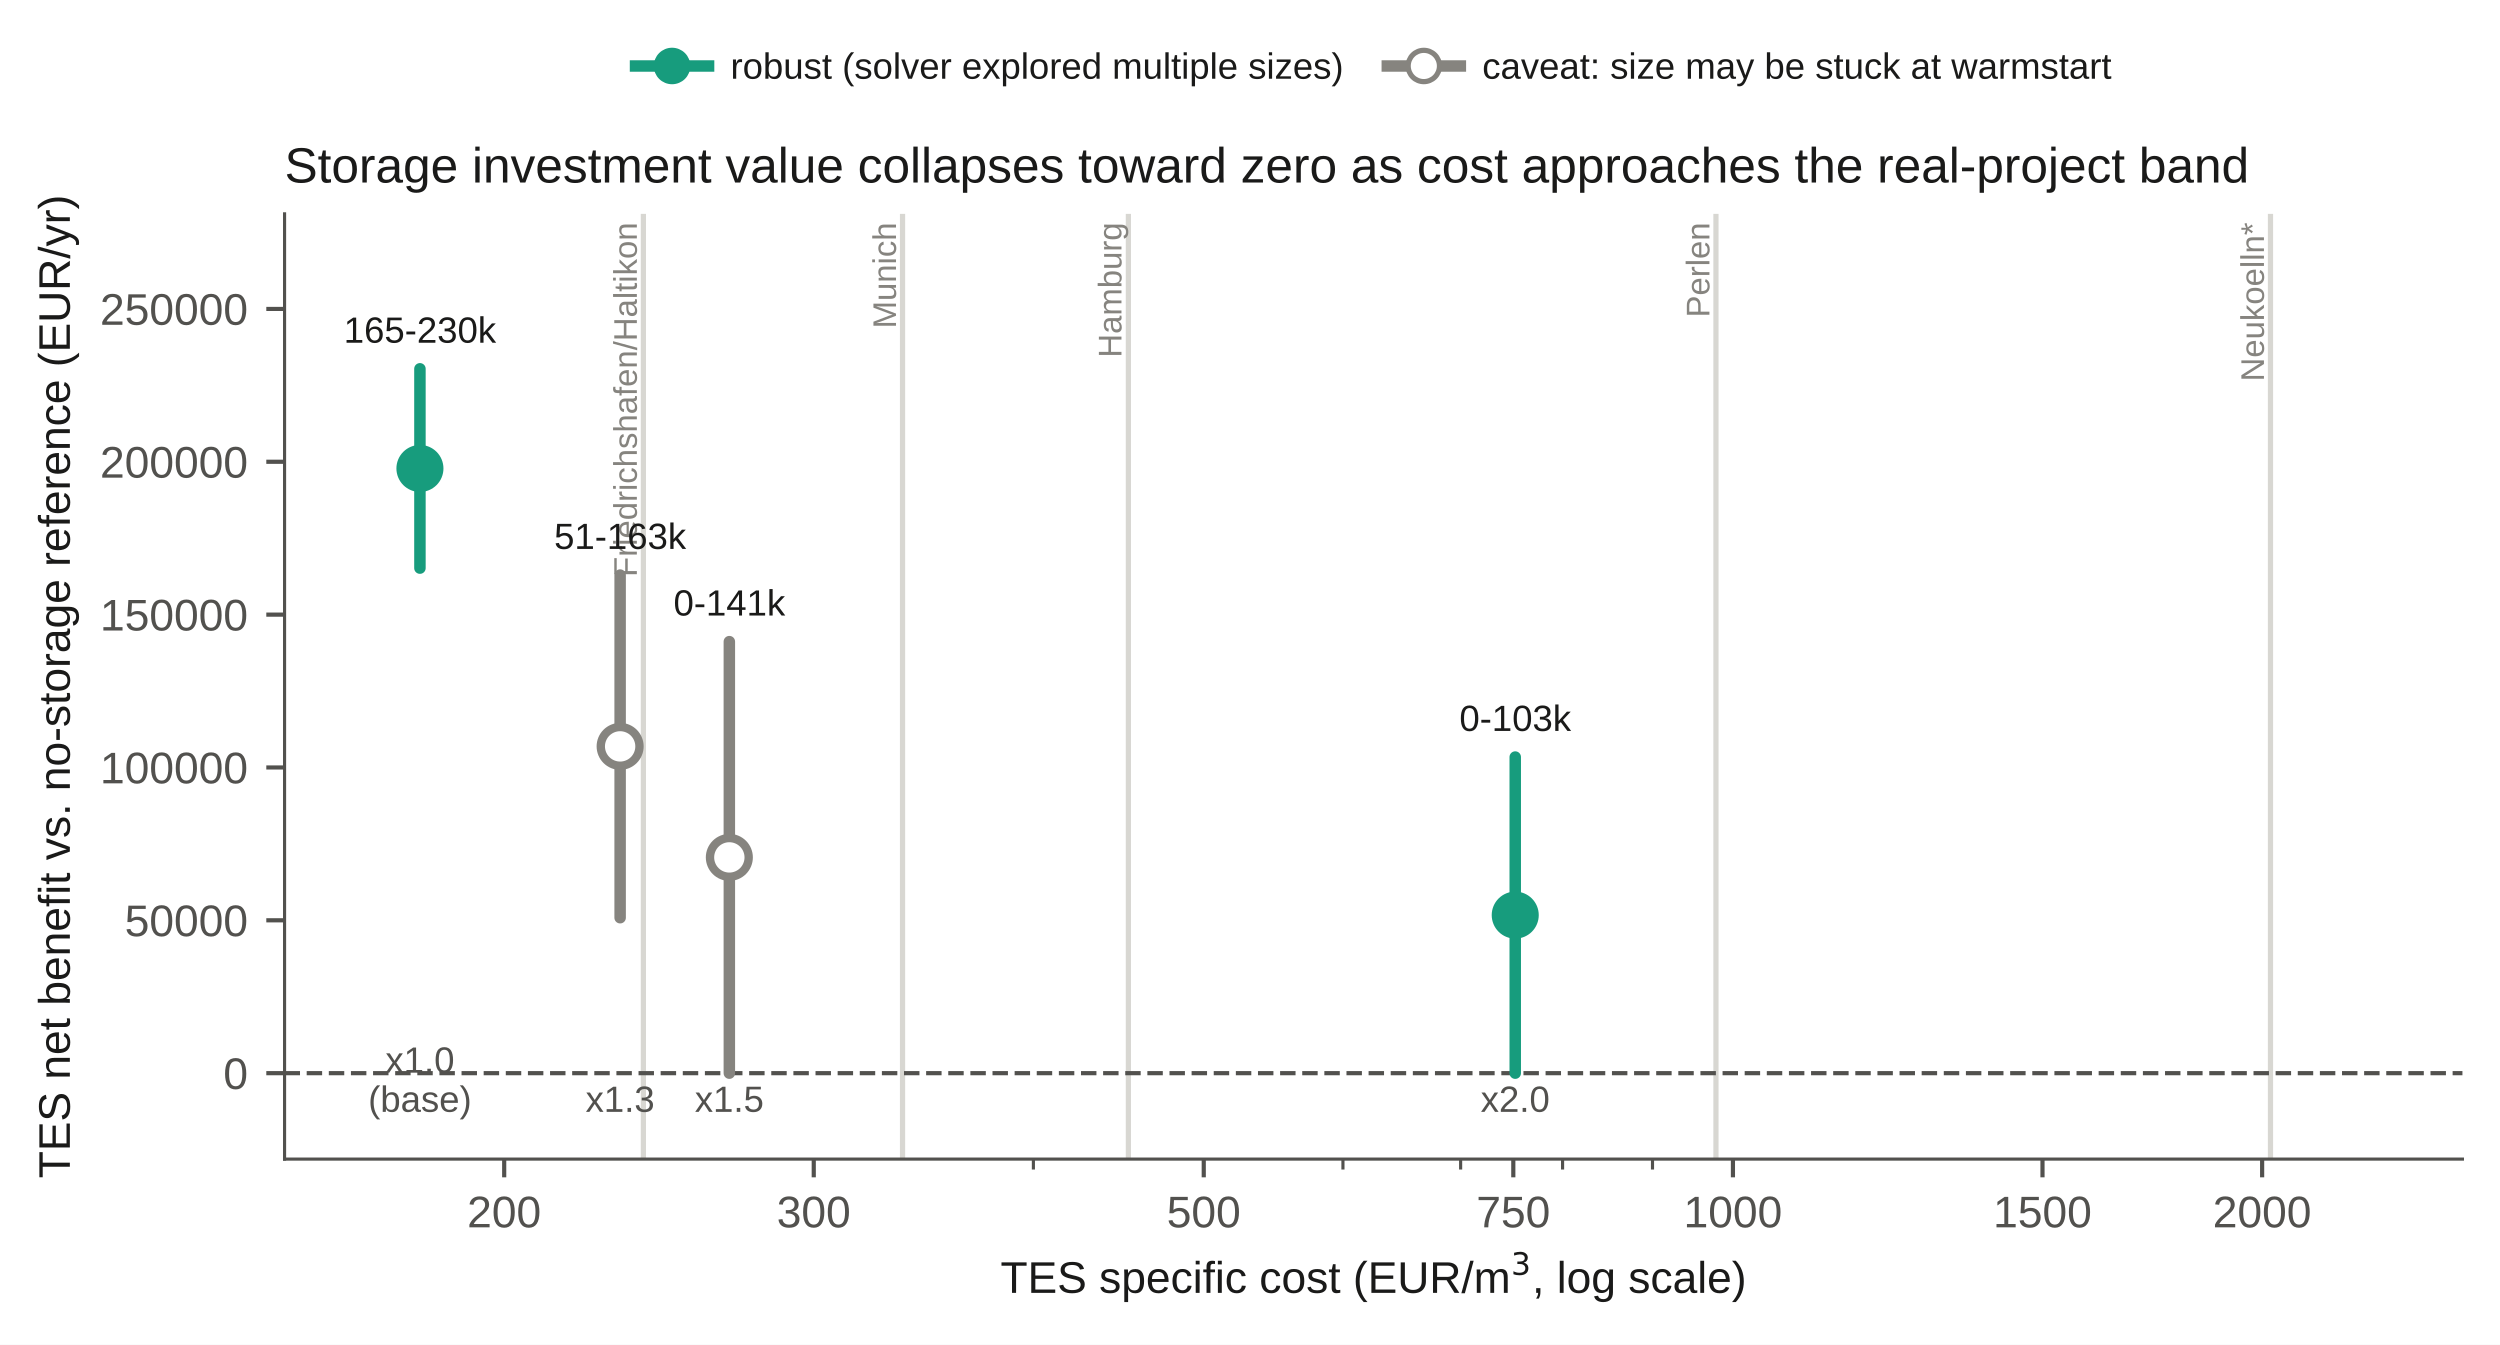
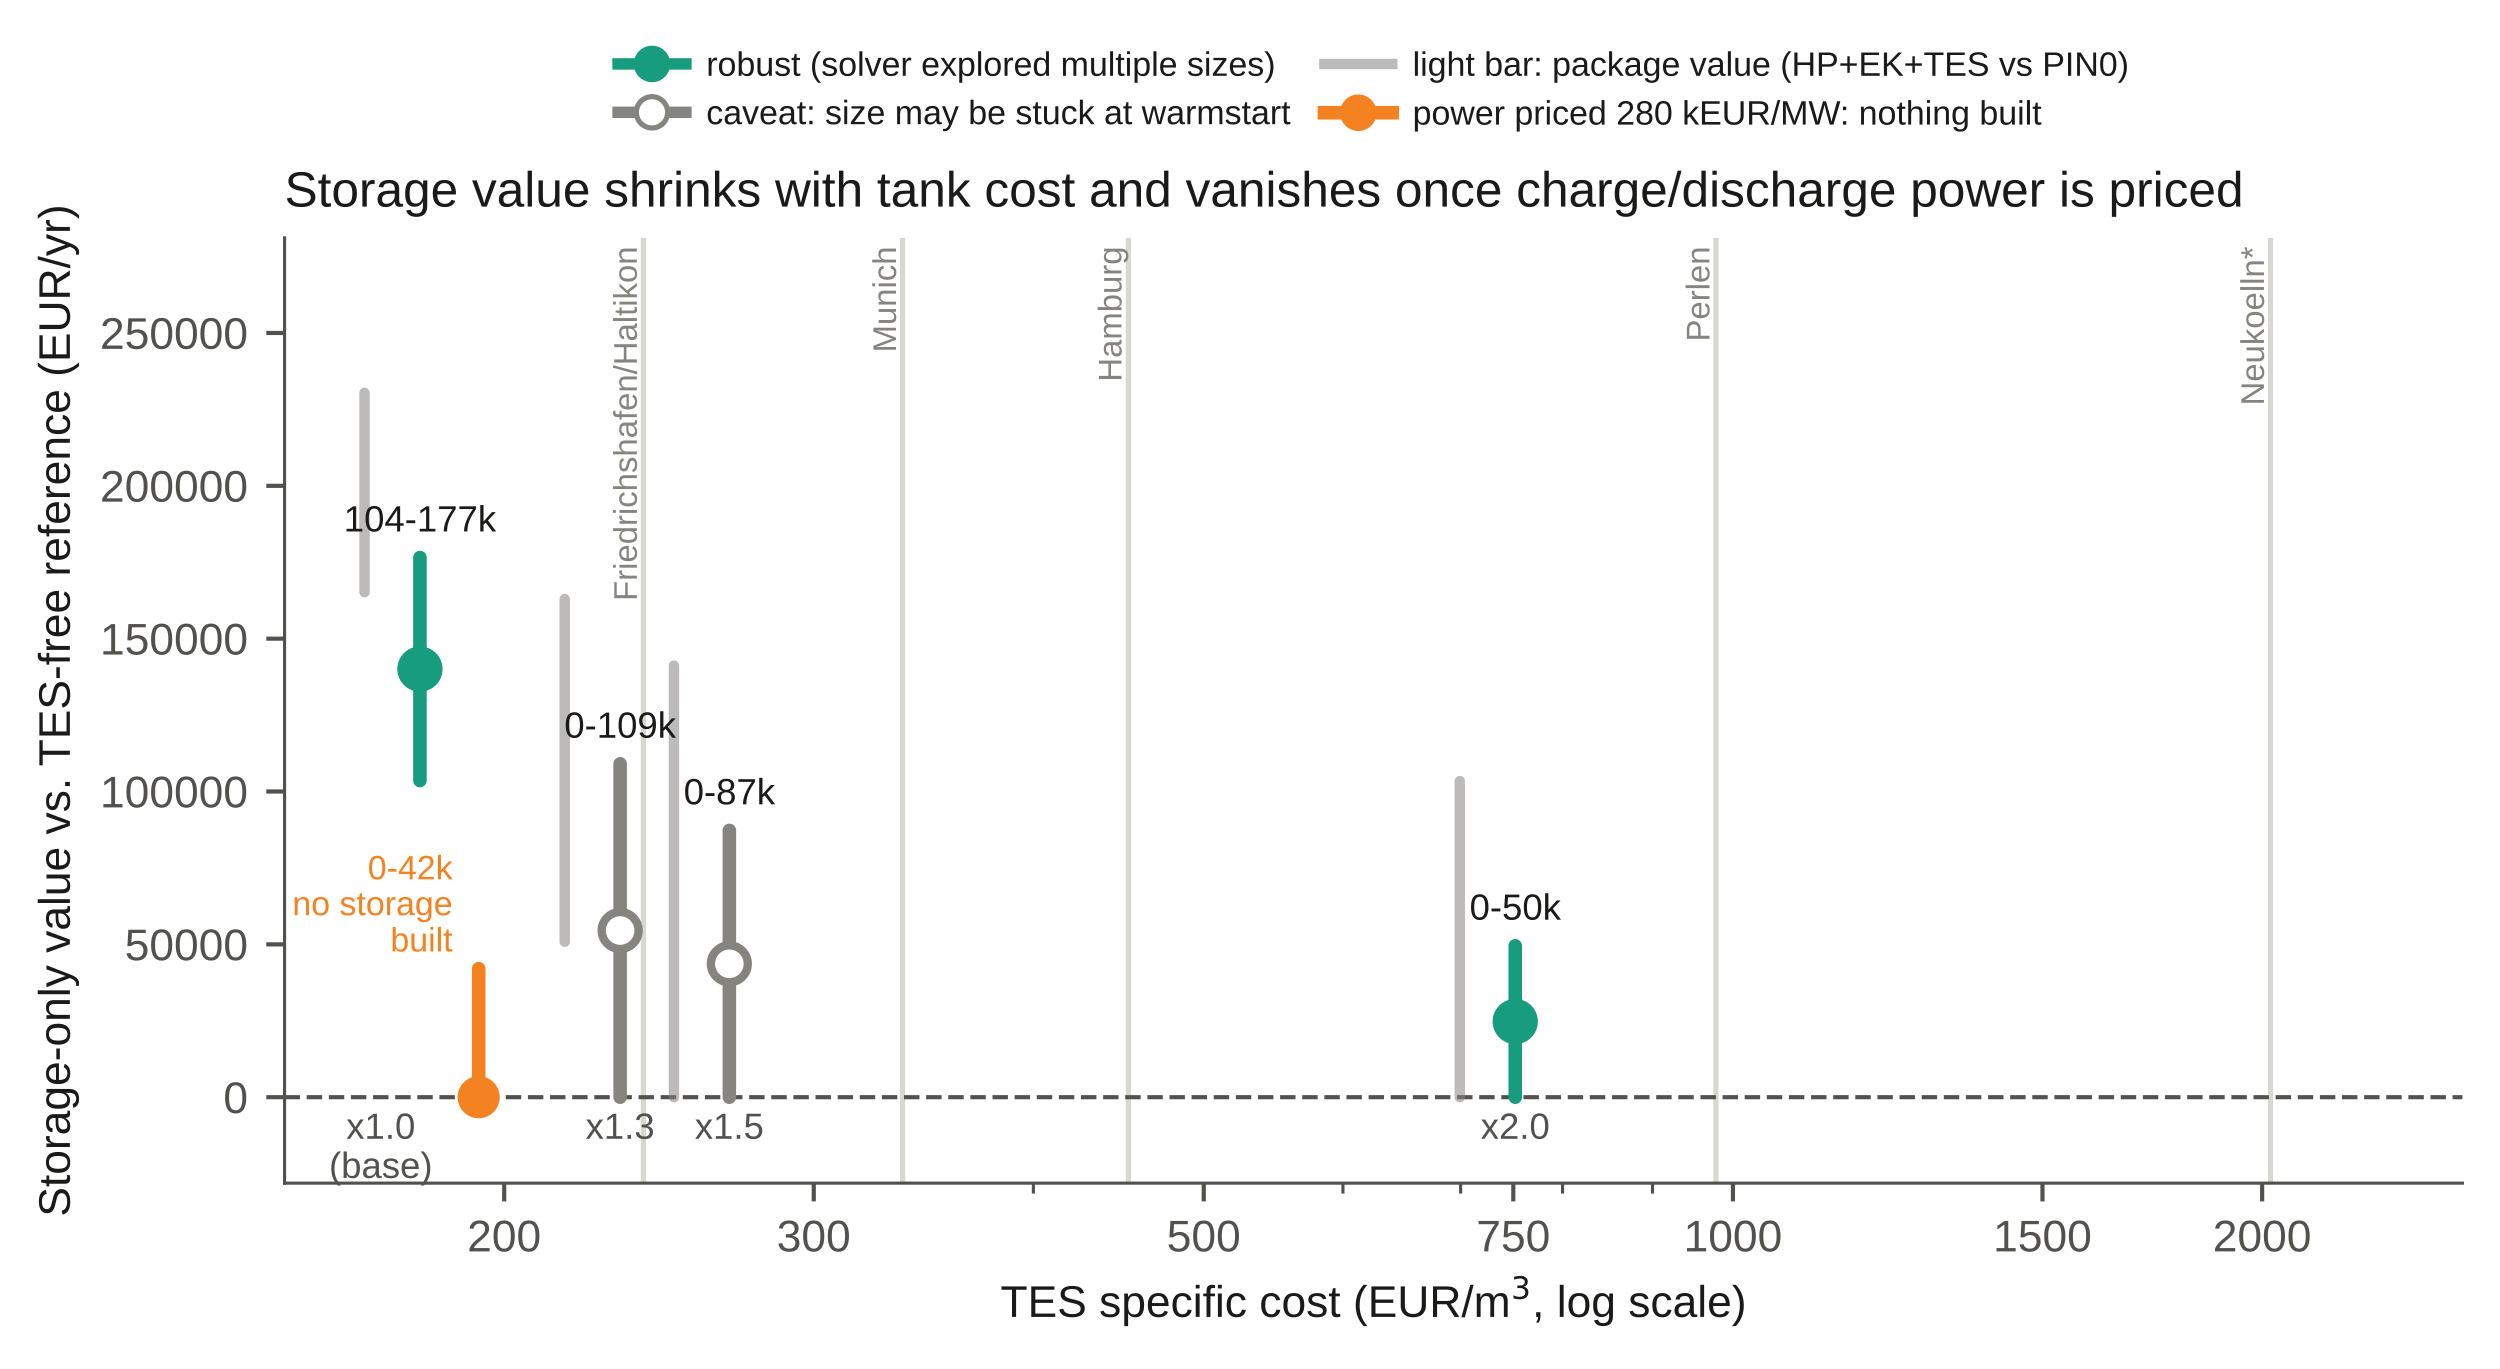
- <svg xmlns="http://www.w3.org/2000/svg" xmlns:xlink="http://www.w3.org/1999/xlink" width="479.139pt" height="257.726pt" viewBox="0 0 479.139 257.726" version="1.1">
+ <svg xmlns="http://www.w3.org/2000/svg" xmlns:xlink="http://www.w3.org/1999/xlink" width="479.139pt" height="262.333pt" viewBox="0 0 479.139 262.333" version="1.1">
  <defs>
    <style type="text/css">*{stroke-linejoin: round; stroke-linecap: butt}</style>
  </defs>
  <g id="figure_1">
    <g id="patch_1">
-       <path d="M 0 257.726  L 479.139 257.726  L 479.139 0  L 0 0  z " style="fill: #ffffff" />
+       <path d="M 0 262.333  L 479.139 262.333  L 479.139 0  L 0 0  z " style="fill: #ffffff" />
    </g>
    <g id="axes_1">
      <g id="patch_2">
-         <path d="M 54.538 222.147  L 471.939 222.147  L 471.939 40.985  L 54.538 40.985  z " style="fill: #ffffff" />
+         <path d="M 54.538 226.755  L 471.939 226.755  L 471.939 45.593  L 54.538 45.593  z " style="fill: #ffffff" />
      </g>
      <g id="line2d_1">
-         <path d="M 123.309 222.147  L 123.309 40.985  " clip-path="url(#p0f64e8d9fc)" style="fill: none; stroke: #d8d7d2; stroke-linecap: square" />
+         <path d="M 123.309 226.755  L 123.309 45.593  " clip-path="url(#paef2eda701)" style="fill: none; stroke: #d8d7d2; stroke-linecap: square" />
      </g>
      <g id="line2d_2">
-         <path d="M 172.977 222.147  L 172.977 40.985  " clip-path="url(#p0f64e8d9fc)" style="fill: none; stroke: #d8d7d2; stroke-linecap: square" />
+         <path d="M 172.977 226.755  L 172.977 45.593  " clip-path="url(#paef2eda701)" style="fill: none; stroke: #d8d7d2; stroke-linecap: square" />
      </g>
      <g id="line2d_3">
-         <path d="M 216.26 222.147  L 216.26 40.985  " clip-path="url(#p0f64e8d9fc)" style="fill: none; stroke: #d8d7d2; stroke-linecap: square" />
+         <path d="M 216.26 226.755  L 216.26 45.593  " clip-path="url(#paef2eda701)" style="fill: none; stroke: #d8d7d2; stroke-linecap: square" />
      </g>
      <g id="line2d_4">
-         <path d="M 328.872 222.147  L 328.872 40.985  " clip-path="url(#p0f64e8d9fc)" style="fill: none; stroke: #d8d7d2; stroke-linecap: square" />
+         <path d="M 328.872 226.755  L 328.872 45.593  " clip-path="url(#paef2eda701)" style="fill: none; stroke: #d8d7d2; stroke-linecap: square" />
      </g>
      <g id="line2d_5">
-         <path d="M 435.15 222.147  L 435.15 40.985  " clip-path="url(#p0f64e8d9fc)" style="fill: none; stroke: #d8d7d2; stroke-linecap: square" />
+         <path d="M 435.15 226.755  L 435.15 45.593  " clip-path="url(#paef2eda701)" style="fill: none; stroke: #d8d7d2; stroke-linecap: square" />
      </g>
      <g id="line2d_6">
-         <path d="M 54.538 205.678  L 471.939 205.678  " clip-path="url(#p0f64e8d9fc)" style="fill: none; stroke-dasharray: 2.96,1.28; stroke-dashoffset: 0; stroke: #52514e; stroke-width: 0.8" />
+         <path d="M 54.538 210.286  L 471.939 210.286  " clip-path="url(#paef2eda701)" style="fill: none; stroke-dasharray: 2.96,1.28; stroke-dashoffset: 0; stroke: #52514e; stroke-width: 0.8" />
      </g>
      <g id="matplotlib.axis_1">
        <g id="xtick_1">
          <g id="line2d_7">
            <defs>
-               <path id="m4fa891f538" d="M 0 0  L 0 3.5  " style="stroke: #52514e; stroke-width: 0.8" />
+               <path id="m46641aeaa1" d="M 0 0  L 0 3.5  " style="stroke: #52514e; stroke-width: 0.8" />
            </defs>
            <g>
-               <use xlink:href="#m4fa891f538" x="96.632" y="222.147" style="fill: #52514e; stroke: #52514e; stroke-width: 0.8" />
+               <use xlink:href="#m46641aeaa1" x="96.632" y="226.755" style="fill: #52514e; stroke: #52514e; stroke-width: 0.8" />
            </g>
          </g>
          <g id="text_1">
-             <text style="font-size: 8.5px; font-family: 'Frutiger LT Com 45 Light', 'Frutiger LT Com', 'Frutiger', 'Arial', 'Helvetica', 'DejaVu Sans', sans-serif; text-anchor: middle; fill: #52514e" x="96.632" y="235.232" transform="rotate(-0 96.6316 235.2316)">200</text>
+             <text style="font-size: 8.5px; font-family: 'Frutiger LT Com 45 Light', 'Frutiger LT Com', 'Frutiger', 'Arial', 'Helvetica', 'DejaVu Sans', sans-serif; text-anchor: middle; fill: #52514e" x="96.632" y="239.839" transform="rotate(-0 96.6316 239.839)">200</text>
          </g>
        </g>
        <g id="xtick_2">
          <g id="line2d_8">
            <g>
-               <use xlink:href="#m4fa891f538" x="155.96" y="222.147" style="fill: #52514e; stroke: #52514e; stroke-width: 0.8" />
+               <use xlink:href="#m46641aeaa1" x="155.96" y="226.755" style="fill: #52514e; stroke: #52514e; stroke-width: 0.8" />
            </g>
          </g>
          <g id="text_2">
-             <text style="font-size: 8.5px; font-family: 'Frutiger LT Com 45 Light', 'Frutiger LT Com', 'Frutiger', 'Arial', 'Helvetica', 'DejaVu Sans', sans-serif; text-anchor: middle; fill: #52514e" x="155.96" y="235.232" transform="rotate(-0 155.9599 235.2316)">300</text>
+             <text style="font-size: 8.5px; font-family: 'Frutiger LT Com 45 Light', 'Frutiger LT Com', 'Frutiger', 'Arial', 'Helvetica', 'DejaVu Sans', sans-serif; text-anchor: middle; fill: #52514e" x="155.96" y="239.839" transform="rotate(-0 155.9599 239.839)">300</text>
          </g>
        </g>
        <g id="xtick_3">
          <g id="line2d_9">
            <g>
-               <use xlink:href="#m4fa891f538" x="230.705" y="222.147" style="fill: #52514e; stroke: #52514e; stroke-width: 0.8" />
+               <use xlink:href="#m46641aeaa1" x="230.705" y="226.755" style="fill: #52514e; stroke: #52514e; stroke-width: 0.8" />
            </g>
          </g>
          <g id="text_3">
-             <text style="font-size: 8.5px; font-family: 'Frutiger LT Com 45 Light', 'Frutiger LT Com', 'Frutiger', 'Arial', 'Helvetica', 'DejaVu Sans', sans-serif; text-anchor: middle; fill: #52514e" x="230.705" y="235.232" transform="rotate(-0 230.7047 235.2316)">500</text>
+             <text style="font-size: 8.5px; font-family: 'Frutiger LT Com 45 Light', 'Frutiger LT Com', 'Frutiger', 'Arial', 'Helvetica', 'DejaVu Sans', sans-serif; text-anchor: middle; fill: #52514e" x="230.705" y="239.839" transform="rotate(-0 230.7047 239.839)">500</text>
          </g>
        </g>
        <g id="xtick_4">
          <g id="line2d_10">
            <g>
-               <use xlink:href="#m4fa891f538" x="290.033" y="222.147" style="fill: #52514e; stroke: #52514e; stroke-width: 0.8" />
+               <use xlink:href="#m46641aeaa1" x="290.033" y="226.755" style="fill: #52514e; stroke: #52514e; stroke-width: 0.8" />
            </g>
          </g>
          <g id="text_4">
-             <text style="font-size: 8.5px; font-family: 'Frutiger LT Com 45 Light', 'Frutiger LT Com', 'Frutiger', 'Arial', 'Helvetica', 'DejaVu Sans', sans-serif; text-anchor: middle; fill: #52514e" x="290.033" y="235.232" transform="rotate(-0 290.033 235.2316)">750</text>
+             <text style="font-size: 8.5px; font-family: 'Frutiger LT Com 45 Light', 'Frutiger LT Com', 'Frutiger', 'Arial', 'Helvetica', 'DejaVu Sans', sans-serif; text-anchor: middle; fill: #52514e" x="290.033" y="239.839" transform="rotate(-0 290.033 239.839)">750</text>
          </g>
        </g>
        <g id="xtick_5">
          <g id="line2d_11">
            <g>
-               <use xlink:href="#m4fa891f538" x="332.127" y="222.147" style="fill: #52514e; stroke: #52514e; stroke-width: 0.8" />
+               <use xlink:href="#m46641aeaa1" x="332.127" y="226.755" style="fill: #52514e; stroke: #52514e; stroke-width: 0.8" />
            </g>
          </g>
          <g id="text_5">
-             <text style="font-size: 8.5px; font-family: 'Frutiger LT Com 45 Light', 'Frutiger LT Com', 'Frutiger', 'Arial', 'Helvetica', 'DejaVu Sans', sans-serif; text-anchor: middle; fill: #52514e" x="332.127" y="235.232" transform="rotate(-0 332.1271 235.2316)">1000</text>
+             <text style="font-size: 8.5px; font-family: 'Frutiger LT Com 45 Light', 'Frutiger LT Com', 'Frutiger', 'Arial', 'Helvetica', 'DejaVu Sans', sans-serif; text-anchor: middle; fill: #52514e" x="332.127" y="239.839" transform="rotate(-0 332.1271 239.839)">1000</text>
          </g>
        </g>
        <g id="xtick_6">
          <g id="line2d_12">
            <g>
-               <use xlink:href="#m4fa891f538" x="391.455" y="222.147" style="fill: #52514e; stroke: #52514e; stroke-width: 0.8" />
+               <use xlink:href="#m46641aeaa1" x="391.455" y="226.755" style="fill: #52514e; stroke: #52514e; stroke-width: 0.8" />
            </g>
          </g>
          <g id="text_6">
-             <text style="font-size: 8.5px; font-family: 'Frutiger LT Com 45 Light', 'Frutiger LT Com', 'Frutiger', 'Arial', 'Helvetica', 'DejaVu Sans', sans-serif; text-anchor: middle; fill: #52514e" x="391.455" y="235.232" transform="rotate(-0 391.4554 235.2316)">1500</text>
+             <text style="font-size: 8.5px; font-family: 'Frutiger LT Com 45 Light', 'Frutiger LT Com', 'Frutiger', 'Arial', 'Helvetica', 'DejaVu Sans', sans-serif; text-anchor: middle; fill: #52514e" x="391.455" y="239.839" transform="rotate(-0 391.4554 239.839)">1500</text>
          </g>
        </g>
        <g id="xtick_7">
          <g id="line2d_13">
            <g>
-               <use xlink:href="#m4fa891f538" x="433.55" y="222.147" style="fill: #52514e; stroke: #52514e; stroke-width: 0.8" />
+               <use xlink:href="#m46641aeaa1" x="433.55" y="226.755" style="fill: #52514e; stroke: #52514e; stroke-width: 0.8" />
            </g>
          </g>
          <g id="text_7">
-             <text style="font-size: 8.5px; font-family: 'Frutiger LT Com 45 Light', 'Frutiger LT Com', 'Frutiger', 'Arial', 'Helvetica', 'DejaVu Sans', sans-serif; text-anchor: middle; fill: #52514e" x="433.55" y="235.232" transform="rotate(-0 433.5495 235.2316)">2000</text>
+             <text style="font-size: 8.5px; font-family: 'Frutiger LT Com 45 Light', 'Frutiger LT Com', 'Frutiger', 'Arial', 'Helvetica', 'DejaVu Sans', sans-serif; text-anchor: middle; fill: #52514e" x="433.55" y="239.839" transform="rotate(-0 433.5495 239.839)">2000</text>
          </g>
        </g>
        <g id="xtick_8">
          <g id="line2d_14">
            <defs>
-               <path id="mafc6c07426" d="M 0 0  L 0 2  " style="stroke: #52514e; stroke-width: 0.6" />
+               <path id="m0624a78e7d" d="M 0 0  L 0 2  " style="stroke: #52514e; stroke-width: 0.6" />
            </defs>
            <g>
-               <use xlink:href="#mafc6c07426" x="198.054" y="222.147" style="fill: #52514e; stroke: #52514e; stroke-width: 0.6" />
+               <use xlink:href="#m0624a78e7d" x="198.054" y="226.755" style="fill: #52514e; stroke: #52514e; stroke-width: 0.6" />
            </g>
          </g>
        </g>
        <g id="xtick_9">
          <g id="line2d_15">
            <g>
-               <use xlink:href="#mafc6c07426" x="257.382" y="222.147" style="fill: #52514e; stroke: #52514e; stroke-width: 0.6" />
+               <use xlink:href="#m0624a78e7d" x="257.382" y="226.755" style="fill: #52514e; stroke: #52514e; stroke-width: 0.6" />
            </g>
          </g>
        </g>
        <g id="xtick_10">
          <g id="line2d_16">
            <g>
-               <use xlink:href="#mafc6c07426" x="279.938" y="222.147" style="fill: #52514e; stroke: #52514e; stroke-width: 0.6" />
+               <use xlink:href="#m0624a78e7d" x="279.938" y="226.755" style="fill: #52514e; stroke: #52514e; stroke-width: 0.6" />
            </g>
          </g>
        </g>
        <g id="xtick_11">
          <g id="line2d_17">
            <g>
-               <use xlink:href="#mafc6c07426" x="299.476" y="222.147" style="fill: #52514e; stroke: #52514e; stroke-width: 0.6" />
+               <use xlink:href="#m0624a78e7d" x="299.476" y="226.755" style="fill: #52514e; stroke: #52514e; stroke-width: 0.6" />
            </g>
          </g>
        </g>
        <g id="xtick_12">
          <g id="line2d_18">
            <g>
-               <use xlink:href="#mafc6c07426" x="316.711" y="222.147" style="fill: #52514e; stroke: #52514e; stroke-width: 0.6" />
+               <use xlink:href="#m0624a78e7d" x="316.711" y="226.755" style="fill: #52514e; stroke: #52514e; stroke-width: 0.6" />
            </g>
          </g>
        </g>
        <g id="text_8">
-           <g style="fill: #1a1a19" transform="translate(191.7533 248.656)">
+           <g style="fill: #1a1a19" transform="translate(191.7533 253.2634)">
            <text>
              <tspan x="0" y="-0.873" style="font-size: 8.5px; font-family: 'Arial'; fill: #1a1a19">T</tspan>
              <tspan x="5.192" y="-0.873" style="font-size: 8.5px; font-family: 'Arial'; fill: #1a1a19">E</tspan>
              <tspan x="10.862" y="-0.873" style="font-size: 8.5px; font-family: 'Arial'; fill: #1a1a19">S</tspan>
              <tspan x="16.531" y="-0.873" style="font-size: 8.5px; font-family: 'Arial'; fill: #1a1a19"> </tspan>
              <tspan x="18.893" y="-0.873" style="font-size: 8.5px; font-family: 'Arial'; fill: #1a1a19">s</tspan>
              <tspan x="23.143" y="-0.873" style="font-size: 8.5px; font-family: 'Arial'; fill: #1a1a19">p</tspan>
              <tspan x="27.87" y="-0.873" style="font-size: 8.5px; font-family: 'Arial'; fill: #1a1a19">e</tspan>
              <tspan x="32.597" y="-0.873" style="font-size: 8.5px; font-family: 'Arial'; fill: #1a1a19">c</tspan>
              <tspan x="36.847" y="-0.873" style="font-size: 8.5px; font-family: 'Arial'; fill: #1a1a19">i</tspan>
              <tspan x="38.736" y="-0.873" style="font-size: 8.5px; font-family: 'Arial'; fill: #1a1a19">f</tspan>
              <tspan x="41.097" y="-0.873" style="font-size: 8.5px; font-family: 'Arial'; fill: #1a1a19">i</tspan>
              <tspan x="42.986" y="-0.873" style="font-size: 8.5px; font-family: 'Arial'; fill: #1a1a19">c</tspan>
              <tspan x="47.236" y="-0.873" style="font-size: 8.5px; font-family: 'Arial'; fill: #1a1a19"> </tspan>
              <tspan x="49.597" y="-0.873" style="font-size: 8.5px; font-family: 'Arial'; fill: #1a1a19">c</tspan>
              <tspan x="53.847" y="-0.873" style="font-size: 8.5px; font-family: 'Arial'; fill: #1a1a19">o</tspan>
              <tspan x="58.574" y="-0.873" style="font-size: 8.5px; font-family: 'Arial'; fill: #1a1a19">s</tspan>
              <tspan x="62.824" y="-0.873" style="font-size: 8.5px; font-family: 'Arial'; fill: #1a1a19">t</tspan>
              <tspan x="65.186" y="-0.873" style="font-size: 8.5px; font-family: 'Arial'; fill: #1a1a19"> </tspan>
              <tspan x="67.548" y="-0.873" style="font-size: 8.5px; font-family: 'Arial'; fill: #1a1a19">(</tspan>
              <tspan x="70.378" y="-0.873" style="font-size: 8.5px; font-family: 'Arial'; fill: #1a1a19">E</tspan>
              <tspan x="76.048" y="-0.873" style="font-size: 8.5px; font-family: 'Arial'; fill: #1a1a19">U</tspan>
              <tspan x="82.186" y="-0.873" style="font-size: 8.5px; font-family: 'Arial'; fill: #1a1a19">R</tspan>
              <tspan x="88.324" y="-0.873" style="font-size: 8.5px; font-family: 'Arial'; fill: #1a1a19">/</tspan>
              <tspan x="90.686" y="-0.873" style="font-size: 8.5px; font-family: 'Arial'; fill: #1a1a19">m</tspan>
              <tspan x="101.884" y="-0.873" style="font-size: 8.5px; font-family: 'Arial'; fill: #1a1a19">,</tspan>
              <tspan x="104.246" y="-0.873" style="font-size: 8.5px; font-family: 'Arial'; fill: #1a1a19"> </tspan>
              <tspan x="106.608" y="-0.873" style="font-size: 8.5px; font-family: 'Arial'; fill: #1a1a19">l</tspan>
              <tspan x="108.496" y="-0.873" style="font-size: 8.5px; font-family: 'Arial'; fill: #1a1a19">o</tspan>
              <tspan x="113.223" y="-0.873" style="font-size: 8.5px; font-family: 'Arial'; fill: #1a1a19">g</tspan>
              <tspan x="117.951" y="-0.873" style="font-size: 8.5px; font-family: 'Arial'; fill: #1a1a19"> </tspan>
              <tspan x="120.312" y="-0.873" style="font-size: 8.5px; font-family: 'Arial'; fill: #1a1a19">s</tspan>
              <tspan x="124.562" y="-0.873" style="font-size: 8.5px; font-family: 'Arial'; fill: #1a1a19">c</tspan>
              <tspan x="128.812" y="-0.873" style="font-size: 8.5px; font-family: 'Arial'; fill: #1a1a19">a</tspan>
              <tspan x="133.539" y="-0.873" style="font-size: 8.5px; font-family: 'Arial'; fill: #1a1a19">l</tspan>
              <tspan x="135.428" y="-0.873" style="font-size: 8.5px; font-family: 'Arial'; fill: #1a1a19">e</tspan>
              <tspan x="140.155" y="-0.873" style="font-size: 8.5px; font-family: 'Arial'; fill: #1a1a19">)</tspan>
              <tspan x="97.853" y="-4.319" style="font-size: 5.95px; font-family: 'DejaVu Sans'; fill: #1a1a19">3</tspan>
            </text>
          </g>
        </g>
      </g>
      <g id="matplotlib.axis_2">
        <g id="ytick_1">
          <g id="line2d_19">
            <defs>
-               <path id="m9e0f57939e" d="M 0 0  L -3.5 0  " style="stroke: #52514e; stroke-width: 0.8" />
+               <path id="m1da6dd76d3" d="M 0 0  L -3.5 0  " style="stroke: #52514e; stroke-width: 0.8" />
            </defs>
            <g>
-               <use xlink:href="#m9e0f57939e" x="54.538" y="205.678" style="fill: #52514e; stroke: #52514e; stroke-width: 0.8" />
+               <use xlink:href="#m1da6dd76d3" x="54.538" y="210.286" style="fill: #52514e; stroke: #52514e; stroke-width: 0.8" />
            </g>
          </g>
          <g id="text_9">
-             <text style="font-size: 8.5px; font-family: 'Frutiger LT Com 45 Light', 'Frutiger LT Com', 'Frutiger', 'Arial', 'Helvetica', 'DejaVu Sans', sans-serif; text-anchor: end; fill: #52514e" x="47.538" y="208.72" transform="rotate(-0 47.5375 208.7203)">0</text>
+             <text style="font-size: 8.5px; font-family: 'Frutiger LT Com 45 Light', 'Frutiger LT Com', 'Frutiger', 'Arial', 'Helvetica', 'DejaVu Sans', sans-serif; text-anchor: end; fill: #52514e" x="47.538" y="213.328" transform="rotate(-0 47.5375 213.3276)">0</text>
          </g>
        </g>
        <g id="ytick_2">
          <g id="line2d_20">
            <g>
-               <use xlink:href="#m9e0f57939e" x="54.538" y="176.384" style="fill: #52514e; stroke: #52514e; stroke-width: 0.8" />
+               <use xlink:href="#m1da6dd76d3" x="54.538" y="180.992" style="fill: #52514e; stroke: #52514e; stroke-width: 0.8" />
            </g>
          </g>
          <g id="text_10">
-             <text style="font-size: 8.5px; font-family: 'Frutiger LT Com 45 Light', 'Frutiger LT Com', 'Frutiger', 'Arial', 'Helvetica', 'DejaVu Sans', sans-serif; text-anchor: end; fill: #52514e" x="47.538" y="179.426" transform="rotate(-0 47.5375 179.4264)">50000</text>
+             <text style="font-size: 8.5px; font-family: 'Frutiger LT Com 45 Light', 'Frutiger LT Com', 'Frutiger', 'Arial', 'Helvetica', 'DejaVu Sans', sans-serif; text-anchor: end; fill: #52514e" x="47.538" y="184.034" transform="rotate(-0 47.5375 184.0338)">50000</text>
          </g>
        </g>
        <g id="ytick_3">
          <g id="line2d_21">
            <g>
-               <use xlink:href="#m9e0f57939e" x="54.538" y="147.091" style="fill: #52514e; stroke: #52514e; stroke-width: 0.8" />
+               <use xlink:href="#m1da6dd76d3" x="54.538" y="151.698" style="fill: #52514e; stroke: #52514e; stroke-width: 0.8" />
            </g>
          </g>
          <g id="text_11">
-             <text style="font-size: 8.5px; font-family: 'Frutiger LT Com 45 Light', 'Frutiger LT Com', 'Frutiger', 'Arial', 'Helvetica', 'DejaVu Sans', sans-serif; text-anchor: end; fill: #52514e" x="47.538" y="150.133" transform="rotate(-0 47.5375 150.1326)">100000</text>
+             <text style="font-size: 8.5px; font-family: 'Frutiger LT Com 45 Light', 'Frutiger LT Com', 'Frutiger', 'Arial', 'Helvetica', 'DejaVu Sans', sans-serif; text-anchor: end; fill: #52514e" x="47.538" y="154.74" transform="rotate(-0 47.5375 154.74)">100000</text>
          </g>
        </g>
        <g id="ytick_4">
          <g id="line2d_22">
            <g>
-               <use xlink:href="#m9e0f57939e" x="54.538" y="117.797" style="fill: #52514e; stroke: #52514e; stroke-width: 0.8" />
+               <use xlink:href="#m1da6dd76d3" x="54.538" y="122.404" style="fill: #52514e; stroke: #52514e; stroke-width: 0.8" />
            </g>
          </g>
          <g id="text_12">
-             <text style="font-size: 8.5px; font-family: 'Frutiger LT Com 45 Light', 'Frutiger LT Com', 'Frutiger', 'Arial', 'Helvetica', 'DejaVu Sans', sans-serif; text-anchor: end; fill: #52514e" x="47.538" y="120.839" transform="rotate(-0 47.5375 120.8388)">150000</text>
+             <text style="font-size: 8.5px; font-family: 'Frutiger LT Com 45 Light', 'Frutiger LT Com', 'Frutiger', 'Arial', 'Helvetica', 'DejaVu Sans', sans-serif; text-anchor: end; fill: #52514e" x="47.538" y="125.446" transform="rotate(-0 47.5375 125.4461)">150000</text>
          </g>
        </g>
        <g id="ytick_5">
          <g id="line2d_23">
            <g>
-               <use xlink:href="#m9e0f57939e" x="54.538" y="88.503" style="fill: #52514e; stroke: #52514e; stroke-width: 0.8" />
+               <use xlink:href="#m1da6dd76d3" x="54.538" y="93.11" style="fill: #52514e; stroke: #52514e; stroke-width: 0.8" />
            </g>
          </g>
          <g id="text_13">
-             <text style="font-size: 8.5px; font-family: 'Frutiger LT Com 45 Light', 'Frutiger LT Com', 'Frutiger', 'Arial', 'Helvetica', 'DejaVu Sans', sans-serif; text-anchor: end; fill: #52514e" x="47.538" y="91.545" transform="rotate(-0 47.5375 91.54493)">200000</text>
+             <text style="font-size: 8.5px; font-family: 'Frutiger LT Com 45 Light', 'Frutiger LT Com', 'Frutiger', 'Arial', 'Helvetica', 'DejaVu Sans', sans-serif; text-anchor: end; fill: #52514e" x="47.538" y="96.152" transform="rotate(-0 47.5375 96.15231)">200000</text>
          </g>
        </g>
        <g id="ytick_6">
          <g id="line2d_24">
            <g>
-               <use xlink:href="#m9e0f57939e" x="54.538" y="59.209" style="fill: #52514e; stroke: #52514e; stroke-width: 0.8" />
+               <use xlink:href="#m1da6dd76d3" x="54.538" y="63.816" style="fill: #52514e; stroke: #52514e; stroke-width: 0.8" />
            </g>
          </g>
          <g id="text_14">
-             <text style="font-size: 8.5px; font-family: 'Frutiger LT Com 45 Light', 'Frutiger LT Com', 'Frutiger', 'Arial', 'Helvetica', 'DejaVu Sans', sans-serif; text-anchor: end; fill: #52514e" x="47.538" y="62.251" transform="rotate(-0 47.5375 62.25109)">250000</text>
+             <text style="font-size: 8.5px; font-family: 'Frutiger LT Com 45 Light', 'Frutiger LT Com', 'Frutiger', 'Arial', 'Helvetica', 'DejaVu Sans', sans-serif; text-anchor: end; fill: #52514e" x="47.538" y="66.858" transform="rotate(-0 47.5375 66.85847)">250000</text>
          </g>
        </g>
        <g id="text_15">
-           <text style="font-size: 8.5px; font-family: 'Frutiger LT Com 45 Light', 'Frutiger LT Com', 'Frutiger', 'Arial', 'Helvetica', 'DejaVu Sans', sans-serif; text-anchor: middle; fill: #1a1a19" x="13.388" y="131.566" transform="rotate(-90 13.38773 131.5664)">TES net benefit vs. no-storage reference (EUR/yr)</text>
-         </g>
+           <text style="font-size: 8.5px; font-family: 'Frutiger LT Com 45 Light', 'Frutiger LT Com', 'Frutiger', 'Arial', 'Helvetica', 'DejaVu Sans', sans-serif; text-anchor: middle; fill: #1a1a19" x="13.388" y="136.174" transform="rotate(-90 13.38773 136.1738)">Storage-only value vs. TES-free reference (EUR/yr)</text>
+         </g>
+       </g>
+       <g id="line2d_25">
+         <path d="M 69.863 113.49  L 69.863 75.291  " clip-path="url(#paef2eda701)" style="fill: none; stroke: #86847f; stroke-opacity: 0.55; stroke-width: 2; stroke-linecap: round" />
+       </g>
+       <g id="line2d_26">
+         <path d="M 108.234 180.492  L 108.234 114.82  " clip-path="url(#paef2eda701)" style="fill: none; stroke: #86847f; stroke-opacity: 0.55; stroke-width: 2; stroke-linecap: round" />
+       </g>
+       <g id="line2d_27">
+         <path d="M 129.164 210.286  L 129.164 127.579  " clip-path="url(#paef2eda701)" style="fill: none; stroke: #86847f; stroke-opacity: 0.55; stroke-width: 2; stroke-linecap: round" />
+       </g>
+       <g id="line2d_28">
+         <path d="M 279.785 210.286  L 279.785 149.702  " clip-path="url(#paef2eda701)" style="fill: none; stroke: #86847f; stroke-opacity: 0.55; stroke-width: 2; stroke-linecap: round" />
      </g>
      <g id="patch_3">
-         <path d="M 54.538 222.147  L 54.538 40.985  " style="fill: none; stroke: #52514e; stroke-width: 0.6; stroke-linejoin: miter; stroke-linecap: square" />
+         <path d="M 54.538 226.755  L 54.538 45.593  " style="fill: none; stroke: #52514e; stroke-width: 0.6; stroke-linejoin: miter; stroke-linecap: square" />
      </g>
      <g id="patch_4">
-         <path d="M 54.538 222.147  L 471.939 222.147  " style="fill: none; stroke: #52514e; stroke-width: 0.6; stroke-linejoin: miter; stroke-linecap: square" />
+         <path d="M 54.538 226.755  L 471.939 226.755  " style="fill: none; stroke: #52514e; stroke-width: 0.6; stroke-linejoin: miter; stroke-linecap: square" />
      </g>
      <g id="text_16">
-         <text style="font-size: 6.3px; font-family: 'Frutiger LT Com 45 Light', 'Frutiger LT Com', 'Frutiger', 'Arial', 'Helvetica', 'DejaVu Sans', sans-serif; fill: #86847f" transform="translate(122.0571 110.559) rotate(-90)">Friedrichshafen/Haltikon</text>
+         <text style="font-size: 6.3px; font-family: 'Frutiger LT Com 45 Light', 'Frutiger LT Com', 'Frutiger', 'Arial', 'Helvetica', 'DejaVu Sans', sans-serif; fill: #86847f" transform="translate(122.0571 115.1664) rotate(-90)">Friedrichshafen/Haltikon</text>
      </g>
      <g id="text_17">
-         <text style="font-size: 6.3px; font-family: 'Frutiger LT Com 45 Light', 'Frutiger LT Com', 'Frutiger', 'Arial', 'Helvetica', 'DejaVu Sans', sans-serif; fill: #86847f" transform="translate(171.725 62.93987) rotate(-90)">Munich</text>
+         <text style="font-size: 6.3px; font-family: 'Frutiger LT Com 45 Light', 'Frutiger LT Com', 'Frutiger', 'Arial', 'Helvetica', 'DejaVu Sans', sans-serif; fill: #86847f" transform="translate(171.725 67.54725) rotate(-90)">Munich</text>
      </g>
      <g id="text_18">
-         <text style="font-size: 6.3px; font-family: 'Frutiger LT Com 45 Light', 'Frutiger LT Com', 'Frutiger', 'Arial', 'Helvetica', 'DejaVu Sans', sans-serif; fill: #86847f" transform="translate(214.9345 68.54096) rotate(-90)">Hamburg</text>
+         <text style="font-size: 6.3px; font-family: 'Frutiger LT Com 45 Light', 'Frutiger LT Com', 'Frutiger', 'Arial', 'Helvetica', 'DejaVu Sans', sans-serif; fill: #86847f" transform="translate(214.9345 73.14834) rotate(-90)">Hamburg</text>
      </g>
      <g id="text_19">
-         <text style="font-size: 6.3px; font-family: 'Frutiger LT Com 45 Light', 'Frutiger LT Com', 'Frutiger', 'Arial', 'Helvetica', 'DejaVu Sans', sans-serif; fill: #86847f" transform="translate(327.62 60.84217) rotate(-90)">Perlen</text>
+         <text style="font-size: 6.3px; font-family: 'Frutiger LT Com 45 Light', 'Frutiger LT Com', 'Frutiger', 'Arial', 'Helvetica', 'DejaVu Sans', sans-serif; fill: #86847f" transform="translate(327.62 65.44955) rotate(-90)">Perlen</text>
      </g>
      <g id="text_20">
-         <text style="font-size: 6.3px; font-family: 'Frutiger LT Com 45 Light', 'Frutiger LT Com', 'Frutiger', 'Arial', 'Helvetica', 'DejaVu Sans', sans-serif; fill: #86847f" transform="translate(433.8981 73.10059) rotate(-90)">Neukoelln*</text>
-       </g>
-       <g id="line2d_25">
-         <path d="M 80.482 108.883  L 80.482 70.684  " clip-path="url(#p0f64e8d9fc)" style="fill: none; stroke: #179c7d; stroke-width: 2.2; stroke-linecap: round" />
+         <text style="font-size: 6.3px; font-family: 'Frutiger LT Com 45 Light', 'Frutiger LT Com', 'Frutiger', 'Arial', 'Helvetica', 'DejaVu Sans', sans-serif; fill: #86847f" transform="translate(433.8981 77.70797) rotate(-90)">Neukoelln*</text>
+       </g>
+       <g id="line2d_29">
+         <path d="M 80.482 149.593  L 80.482 106.862  " clip-path="url(#paef2eda701)" style="fill: none; stroke: #179c7d; stroke-width: 2.6; stroke-linecap: round" />
      </g>
      <g id="text_21">
-         <text style="font-size: 7px; font-family: 'Frutiger LT Com 45 Light', 'Frutiger LT Com', 'Frutiger', 'Arial', 'Helvetica', 'DejaVu Sans', sans-serif; text-anchor: middle; fill: #1a1a19" x="80.482" y="65.684" transform="rotate(-0 80.48164 65.684)">165-230k</text>
-       </g>
-       <g id="line2d_26">
-         <path d="M 118.852 175.885  L 118.852 110.213  " clip-path="url(#p0f64e8d9fc)" style="fill: none; stroke: #86847f; stroke-width: 2.2; stroke-linecap: round" />
+         <text style="font-size: 7px; font-family: 'Frutiger LT Com 45 Light', 'Frutiger LT Com', 'Frutiger', 'Arial', 'Helvetica', 'DejaVu Sans', sans-serif; text-anchor: middle; fill: #1a1a19" x="80.482" y="101.862" transform="rotate(-0 80.48164 101.8619)">104-177k</text>
+       </g>
+       <g id="line2d_30">
+         <path d="M 118.852 210.286  L 118.852 146.391  " clip-path="url(#paef2eda701)" style="fill: none; stroke: #86847f; stroke-width: 2.6; stroke-linecap: round" />
      </g>
      <g id="text_22">
-         <text style="font-size: 7px; font-family: 'Frutiger LT Com 45 Light', 'Frutiger LT Com', 'Frutiger', 'Arial', 'Helvetica', 'DejaVu Sans', sans-serif; text-anchor: middle; fill: #1a1a19" x="118.852" y="105.213" transform="rotate(-0 118.8523 105.2131)">51-163k</text>
-       </g>
-       <g id="line2d_27">
-         <path d="M 139.783 205.678  L 139.783 122.972  " clip-path="url(#p0f64e8d9fc)" style="fill: none; stroke: #86847f; stroke-width: 2.2; stroke-linecap: round" />
+         <text style="font-size: 7px; font-family: 'Frutiger LT Com 45 Light', 'Frutiger LT Com', 'Frutiger', 'Arial', 'Helvetica', 'DejaVu Sans', sans-serif; text-anchor: middle; fill: #1a1a19" x="118.852" y="141.391" transform="rotate(-0 118.8523 141.391)">0-109k</text>
+       </g>
+       <g id="line2d_31">
+         <path d="M 139.783 210.286  L 139.783 159.15  " clip-path="url(#paef2eda701)" style="fill: none; stroke: #86847f; stroke-width: 2.6; stroke-linecap: round" />
      </g>
      <g id="text_23">
-         <text style="font-size: 7px; font-family: 'Frutiger LT Com 45 Light', 'Frutiger LT Com', 'Frutiger', 'Arial', 'Helvetica', 'DejaVu Sans', sans-serif; text-anchor: middle; fill: #1a1a19" x="139.783" y="117.972" transform="rotate(-0 139.7827 117.9717)">0-141k</text>
-       </g>
-       <g id="line2d_28">
-         <path d="M 290.403 205.678  L 290.403 145.094  " clip-path="url(#p0f64e8d9fc)" style="fill: none; stroke: #179c7d; stroke-width: 2.2; stroke-linecap: round" />
+         <text style="font-size: 7px; font-family: 'Frutiger LT Com 45 Light', 'Frutiger LT Com', 'Frutiger', 'Arial', 'Helvetica', 'DejaVu Sans', sans-serif; text-anchor: middle; fill: #1a1a19" x="139.783" y="154.15" transform="rotate(-0 139.7827 154.1497)">0-87k</text>
+       </g>
+       <g id="line2d_32">
+         <path d="M 290.403 210.286  L 290.403 181.272  " clip-path="url(#paef2eda701)" style="fill: none; stroke: #179c7d; stroke-width: 2.6; stroke-linecap: round" />
      </g>
      <g id="text_24">
-         <text style="font-size: 7px; font-family: 'Frutiger LT Com 45 Light', 'Frutiger LT Com', 'Frutiger', 'Arial', 'Helvetica', 'DejaVu Sans', sans-serif; text-anchor: middle; fill: #1a1a19" x="290.403" y="140.094" transform="rotate(-0 290.4032 140.0944)">0-103k</text>
+         <text style="font-size: 7px; font-family: 'Frutiger LT Com 45 Light', 'Frutiger LT Com', 'Frutiger', 'Arial', 'Helvetica', 'DejaVu Sans', sans-serif; text-anchor: middle; fill: #1a1a19" x="290.403" y="176.272" transform="rotate(-0 290.4032 176.2724)">0-50k</text>
+       </g>
+       <g id="line2d_33">
+         <path d="M 91.743 210.286  L 91.743 185.651  " clip-path="url(#paef2eda701)" style="fill: none; stroke: #f58220; stroke-width: 2.6; stroke-linecap: round" />
      </g>
      <g id="text_25">
-         <text style="font-size: 7px; font-family: 'Frutiger LT Com 45 Light', 'Frutiger LT Com', 'Frutiger', 'Arial', 'Helvetica', 'DejaVu Sans', sans-serif; fill: #52514e" transform="translate(73.86664 205.5832)">x1.0</text>
-         <text style="font-size: 7px; font-family: 'Frutiger LT Com 45 Light', 'Frutiger LT Com', 'Frutiger', 'Arial', 'Helvetica', 'DejaVu Sans', sans-serif; fill: #52514e" transform="translate(70.56187 213.0894)">(base)</text>
+         <text style="font-size: 6.5px; font-family: 'Frutiger LT Com 45 Light', 'Frutiger LT Com', 'Frutiger', 'Arial', 'Helvetica', 'DejaVu Sans', sans-serif; fill: #f58220" transform="translate(70.48458 168.5332)">0-42k</text>
+         <text style="font-size: 6.5px; font-family: 'Frutiger LT Com 45 Light', 'Frutiger LT Com', 'Frutiger', 'Arial', 'Helvetica', 'DejaVu Sans', sans-serif; fill: #f58220" transform="translate(56.02918 175.4082)">no storage</text>
+         <text style="font-size: 6.5px; font-family: 'Frutiger LT Com 45 Light', 'Frutiger LT Com', 'Frutiger', 'Arial', 'Helvetica', 'DejaVu Sans', sans-serif; fill: #f58220" transform="translate(74.81926 182.3593)">built</text>
      </g>
      <g id="text_26">
-         <text style="font-size: 7px; font-family: 'Frutiger LT Com 45 Light', 'Frutiger LT Com', 'Frutiger', 'Arial', 'Helvetica', 'DejaVu Sans', sans-serif; text-anchor: middle; fill: #52514e" x="118.852" y="213.089" transform="rotate(-0 118.8523 213.0894)">x1.3</text>
+         <text style="font-size: 7px; font-family: 'Frutiger LT Com 45 Light', 'Frutiger LT Com', 'Frutiger', 'Arial', 'Helvetica', 'DejaVu Sans', sans-serif; fill: #52514e" transform="translate(66.36132 218.2605)">x1.0</text>
+         <text style="font-size: 7px; font-family: 'Frutiger LT Com 45 Light', 'Frutiger LT Com', 'Frutiger', 'Arial', 'Helvetica', 'DejaVu Sans', sans-serif; fill: #52514e" transform="translate(63.05656 225.7667)">(base)</text>
      </g>
      <g id="text_27">
-         <text style="font-size: 7px; font-family: 'Frutiger LT Com 45 Light', 'Frutiger LT Com', 'Frutiger', 'Arial', 'Helvetica', 'DejaVu Sans', sans-serif; text-anchor: middle; fill: #52514e" x="139.783" y="213.089" transform="rotate(-0 139.7827 213.0894)">x1.5</text>
+         <text style="font-size: 7px; font-family: 'Frutiger LT Com 45 Light', 'Frutiger LT Com', 'Frutiger', 'Arial', 'Helvetica', 'DejaVu Sans', sans-serif; text-anchor: middle; fill: #52514e" x="118.852" y="218.261" transform="rotate(-0 118.8523 218.2605)">x1.3</text>
      </g>
      <g id="text_28">
-         <text style="font-size: 7px; font-family: 'Frutiger LT Com 45 Light', 'Frutiger LT Com', 'Frutiger', 'Arial', 'Helvetica', 'DejaVu Sans', sans-serif; text-anchor: middle; fill: #52514e" x="290.403" y="213.089" transform="rotate(-0 290.4032 213.0894)">x2.0</text>
+         <text style="font-size: 7px; font-family: 'Frutiger LT Com 45 Light', 'Frutiger LT Com', 'Frutiger', 'Arial', 'Helvetica', 'DejaVu Sans', sans-serif; text-anchor: middle; fill: #52514e" x="139.783" y="218.261" transform="rotate(-0 139.7827 218.2605)">x1.5</text>
      </g>
      <g id="text_29">
-         <text style="font-size: 9.5px; font-family: 'Frutiger LT Com 45 Light', 'Frutiger LT Com', 'Frutiger', 'Arial', 'Helvetica', 'DejaVu Sans', sans-serif; text-anchor: start; fill: #1a1a19" x="54.538" y="34.985" transform="rotate(-0 54.5375 34.98528)">Storage investment value collapses toward zero as cost approaches the real-project band</text>
+         <text style="font-size: 7px; font-family: 'Frutiger LT Com 45 Light', 'Frutiger LT Com', 'Frutiger', 'Arial', 'Helvetica', 'DejaVu Sans', sans-serif; text-anchor: middle; fill: #52514e" x="290.403" y="218.261" transform="rotate(-0 290.4032 218.2605)">x2.0</text>
+       </g>
+       <g id="text_30">
+         <text style="font-size: 9.5px; font-family: 'Frutiger LT Com 45 Light', 'Frutiger LT Com', 'Frutiger', 'Arial', 'Helvetica', 'DejaVu Sans', sans-serif; text-anchor: start; fill: #1a1a19" x="54.538" y="39.593" transform="rotate(-0 54.5375 39.59266)">Storage value shrinks with tank cost and vanishes once charge/discharge power is priced</text>
      </g>
      <g id="PathCollection_1">
        <defs>
-           <path id="m3ce87e6be1" d="M 0 3.708  C 0.983 3.708 1.927 3.317 2.622 2.622  C 3.317 1.927 3.708 0.983 3.708 0  C 3.708 -0.983 3.317 -1.927 2.622 -2.622  C 1.927 -3.317 0.983 -3.708 0 -3.708  C -0.983 -3.708 -1.927 -3.317 -2.622 -2.622  C -3.317 -1.927 -3.708 -0.983 -3.708 0  C -3.708 0.983 -3.317 1.927 -2.622 2.622  C -1.927 3.317 -0.983 3.708 0 3.708  z " style="stroke: #179c7d; stroke-width: 1.6" />
+           <path id="m3ad462ed57" d="M 0 3.536  C 0.938 3.536 1.837 3.163 2.5 2.5  C 3.163 1.837 3.536 0.938 3.536 0  C 3.536 -0.938 3.163 -1.837 2.5 -2.5  C 1.837 -3.163 0.938 -3.536 0 -3.536  C -0.938 -3.536 -1.837 -3.163 -2.5 -2.5  C -3.163 -1.837 -3.536 -0.938 -3.536 0  C -3.536 0.938 -3.163 1.837 -2.5 2.5  C -1.837 3.163 -0.938 3.536 0 3.536  z " style="stroke: #179c7d; stroke-width: 1.6" />
        </defs>
-         <g clip-path="url(#p0f64e8d9fc)">
-           <use xlink:href="#m3ce87e6be1" x="80.482" y="89.783" style="fill: #179c7d; stroke: #179c7d; stroke-width: 1.6" />
+         <g clip-path="url(#paef2eda701)">
+           <use xlink:href="#m3ad462ed57" x="80.482" y="128.228" style="fill: #179c7d; stroke: #179c7d; stroke-width: 1.6" />
        </g>
      </g>
      <g id="PathCollection_2">
        <defs>
-           <path id="mbe6d3e0fb9" d="M 0 3.708  C 0.983 3.708 1.927 3.317 2.622 2.622  C 3.317 1.927 3.708 0.983 3.708 0  C 3.708 -0.983 3.317 -1.927 2.622 -2.622  C 1.927 -3.317 0.983 -3.708 0 -3.708  C -0.983 -3.708 -1.927 -3.317 -2.622 -2.622  C -3.317 -1.927 -3.708 -0.983 -3.708 0  C -3.708 0.983 -3.317 1.927 -2.622 2.622  C -1.927 3.317 -0.983 3.708 0 3.708  z " style="stroke: #86847f; stroke-width: 1.6" />
+           <path id="md7833d8824" d="M 0 3.536  C 0.938 3.536 1.837 3.163 2.5 2.5  C 3.163 1.837 3.536 0.938 3.536 0  C 3.536 -0.938 3.163 -1.837 2.5 -2.5  C 1.837 -3.163 0.938 -3.536 0 -3.536  C -0.938 -3.536 -1.837 -3.163 -2.5 -2.5  C -3.163 -1.837 -3.536 -0.938 -3.536 0  C -3.536 0.938 -3.163 1.837 -2.5 2.5  C -1.837 3.163 -0.938 3.536 0 3.536  z " style="stroke: #86847f; stroke-width: 1.6" />
        </defs>
-         <g clip-path="url(#p0f64e8d9fc)">
-           <use xlink:href="#mbe6d3e0fb9" x="118.852" y="143.049" style="fill: #ffffff; stroke: #86847f; stroke-width: 1.6" />
+         <g clip-path="url(#paef2eda701)">
+           <use xlink:href="#md7833d8824" x="118.852" y="178.338" style="fill: #ffffff; stroke: #86847f; stroke-width: 1.6" />
        </g>
      </g>
      <g id="PathCollection_3">
-         <g clip-path="url(#p0f64e8d9fc)">
-           <use xlink:href="#mbe6d3e0fb9" x="139.783" y="164.325" style="fill: #ffffff; stroke: #86847f; stroke-width: 1.6" />
+         <g clip-path="url(#paef2eda701)">
+           <use xlink:href="#md7833d8824" x="139.783" y="184.718" style="fill: #ffffff; stroke: #86847f; stroke-width: 1.6" />
        </g>
      </g>
      <g id="PathCollection_4">
-         <g clip-path="url(#p0f64e8d9fc)">
-           <use xlink:href="#m3ce87e6be1" x="290.403" y="175.386" style="fill: #179c7d; stroke: #179c7d; stroke-width: 1.6" />
+         <g clip-path="url(#paef2eda701)">
+           <use xlink:href="#m3ad462ed57" x="290.403" y="195.779" style="fill: #179c7d; stroke: #179c7d; stroke-width: 1.6" />
+         </g>
+       </g>
+       <g id="PathCollection_5">
+         <defs>
+           <path id="m8424f69428" d="M 0 3.536  C 0.938 3.536 1.837 3.163 2.5 2.5  C 3.163 1.837 3.536 0.938 3.536 0  C 3.536 -0.938 3.163 -1.837 2.5 -2.5  C 1.837 -3.163 0.938 -3.536 0 -3.536  C -0.938 -3.536 -1.837 -3.163 -2.5 -2.5  C -3.163 -1.837 -3.536 -0.938 -3.536 0  C -3.536 0.938 -3.163 1.837 -2.5 2.5  C -1.837 3.163 -0.938 3.536 0 3.536  z " style="stroke: #f58220" />
+         </defs>
+         <g clip-path="url(#paef2eda701)">
+           <use xlink:href="#m8424f69428" x="91.743" y="210.286" style="fill: #f58220; stroke: #f58220" />
        </g>
      </g>
      <g id="legend_1">
-         <g id="line2d_29">
-           <path d="M 121.803 12.646  L 128.803 12.646  L 135.803 12.646  " style="fill: none; stroke: #179c7d; stroke-width: 2.2; stroke-linecap: square" />
+         <g id="line2d_34">
+           <path d="M 118.459 12.257  L 124.959 12.257  L 131.459 12.257  " style="fill: none; stroke: #179c7d; stroke-width: 2.2; stroke-linecap: square" />
          <defs>
-             <path id="m864a8cbf27" d="M 0 3  C 0.796 3 1.559 2.684 2.121 2.121  C 2.684 1.559 3 0.796 3 0  C 3 -0.796 2.684 -1.559 2.121 -2.121  C 1.559 -2.684 0.796 -3 0 -3  C -0.796 -3 -1.559 -2.684 -2.121 -2.121  C -2.684 -1.559 -3 -0.796 -3 0  C -3 0.796 -2.684 1.559 -2.121 2.121  C -1.559 2.684 -0.796 3 0 3  z " style="stroke: #179c7d" />
+             <path id="mcc01d8be05" d="M 0 3  C 0.796 3 1.559 2.684 2.121 2.121  C 2.684 1.559 3 0.796 3 0  C 3 -0.796 2.684 -1.559 2.121 -2.121  C 1.559 -2.684 0.796 -3 0 -3  C -0.796 -3 -1.559 -2.684 -2.121 -2.121  C -2.684 -1.559 -3 -0.796 -3 0  C -3 0.796 -2.684 1.559 -2.121 2.121  C -1.559 2.684 -0.796 3 0 3  z " style="stroke: #179c7d" />
          </defs>
          <g>
-             <use xlink:href="#m864a8cbf27" x="128.803" y="12.646" style="fill: #179c7d; stroke: #179c7d" />
-           </g>
-         </g>
-         <g id="text_30">
-           <text style="font-size: 7px; font-family: 'Frutiger LT Com 45 Light', 'Frutiger LT Com', 'Frutiger', 'Arial', 'Helvetica', 'DejaVu Sans', sans-serif; text-anchor: start; fill: #1a1a19" x="140.003" y="15.096" transform="rotate(-0 140.0027 15.09578)">robust (solver explored multiple sizes)</text>
-         </g>
-         <g id="line2d_30">
-           <path d="M 265.885 12.646  L 272.885 12.646  L 279.885 12.646  " style="fill: none; stroke: #86847f; stroke-width: 2.2; stroke-linecap: square" />
+             <use xlink:href="#mcc01d8be05" x="124.959" y="12.257" style="fill: #179c7d; stroke: #179c7d" />
+           </g>
+         </g>
+         <g id="text_31">
+           <text style="font-size: 6.5px; font-family: 'Frutiger LT Com 45 Light', 'Frutiger LT Com', 'Frutiger', 'Arial', 'Helvetica', 'DejaVu Sans', sans-serif; text-anchor: start; fill: #1a1a19" x="135.359" y="14.532" transform="rotate(-0 135.3589 14.5318)">robust (solver explored multiple sizes)</text>
+         </g>
+         <g id="line2d_35">
+           <path d="M 118.459 21.527  L 124.959 21.527  L 131.459 21.527  " style="fill: none; stroke: #86847f; stroke-width: 2.2; stroke-linecap: square" />
          <defs>
-             <path id="mce368d0e57" d="M 0 3  C 0.796 3 1.559 2.684 2.121 2.121  C 2.684 1.559 3 0.796 3 0  C 3 -0.796 2.684 -1.559 2.121 -2.121  C 1.559 -2.684 0.796 -3 0 -3  C -0.796 -3 -1.559 -2.684 -2.121 -2.121  C -2.684 -1.559 -3 -0.796 -3 0  C -3 0.796 -2.684 1.559 -2.121 2.121  C -1.559 2.684 -0.796 3 0 3  z " style="stroke: #86847f" />
+             <path id="mcd42ce85f5" d="M 0 3  C 0.796 3 1.559 2.684 2.121 2.121  C 2.684 1.559 3 0.796 3 0  C 3 -0.796 2.684 -1.559 2.121 -2.121  C 1.559 -2.684 0.796 -3 0 -3  C -0.796 -3 -1.559 -2.684 -2.121 -2.121  C -2.684 -1.559 -3 -0.796 -3 0  C -3 0.796 -2.684 1.559 -2.121 2.121  C -1.559 2.684 -0.796 3 0 3  z " style="stroke: #86847f" />
          </defs>
          <g>
-             <use xlink:href="#mce368d0e57" x="272.885" y="12.646" style="fill: #ffffff; stroke: #86847f" />
-           </g>
-         </g>
-         <g id="text_31">
-           <text style="font-size: 7px; font-family: 'Frutiger LT Com 45 Light', 'Frutiger LT Com', 'Frutiger', 'Arial', 'Helvetica', 'DejaVu Sans', sans-serif; text-anchor: start; fill: #1a1a19" x="284.085" y="15.096" transform="rotate(-0 284.0846 15.09578)">caveat: size may be stuck at warmstart</text>
+             <use xlink:href="#mcd42ce85f5" x="124.959" y="21.527" style="fill: #ffffff; stroke: #86847f" />
+           </g>
+         </g>
+         <g id="text_32">
+           <text style="font-size: 6.5px; font-family: 'Frutiger LT Com 45 Light', 'Frutiger LT Com', 'Frutiger', 'Arial', 'Helvetica', 'DejaVu Sans', sans-serif; text-anchor: start; fill: #1a1a19" x="135.359" y="23.802" transform="rotate(-0 135.3589 23.80242)">caveat: size may be stuck at warmstart</text>
+         </g>
+         <g id="line2d_36">
+           <path d="M 253.835 12.257  L 260.335 12.257  L 266.835 12.257  " style="fill: none; stroke: #86847f; stroke-opacity: 0.55; stroke-width: 2; stroke-linecap: square" />
+         </g>
+         <g id="text_33">
+           <text style="font-size: 6.5px; font-family: 'Frutiger LT Com 45 Light', 'Frutiger LT Com', 'Frutiger', 'Arial', 'Helvetica', 'DejaVu Sans', sans-serif; text-anchor: start; fill: #1a1a19" x="270.735" y="14.532" transform="rotate(-0 270.7346 14.5318)">light bar: package value (HP+EK+TES vs PIN0)</text>
+         </g>
+         <g id="line2d_37">
+           <path d="M 253.835 21.607  L 260.335 21.607  L 266.835 21.607  " style="fill: none; stroke: #f58220; stroke-width: 2.6; stroke-linecap: square" />
+           <defs>
+             <path id="m06f77cd073" d="M 0 3  C 0.796 3 1.559 2.684 2.121 2.121  C 2.684 1.559 3 0.796 3 0  C 3 -0.796 2.684 -1.559 2.121 -2.121  C 1.559 -2.684 0.796 -3 0 -3  C -0.796 -3 -1.559 -2.684 -2.121 -2.121  C -2.684 -1.559 -3 -0.796 -3 0  C -3 0.796 -2.684 1.559 -2.121 2.121  C -1.559 2.684 -0.796 3 0 3  z " style="stroke: #f58220" />
+           </defs>
+           <g>
+             <use xlink:href="#m06f77cd073" x="260.335" y="21.607" style="fill: #f58220; stroke: #f58220" />
+           </g>
+         </g>
+         <g id="text_34">
+           <text style="font-size: 6.5px; font-family: 'Frutiger LT Com 45 Light', 'Frutiger LT Com', 'Frutiger', 'Arial', 'Helvetica', 'DejaVu Sans', sans-serif; text-anchor: start; fill: #1a1a19" x="270.735" y="23.882" transform="rotate(-0 270.7346 23.88164)">power priced 280 kEUR/MW: nothing built</text>
        </g>
      </g>
    </g>
  </g>
  <defs>
-     <clipPath id="p0f64e8d9fc">
-       <rect x="54.538" y="40.985" width="417.402" height="181.162" />
+     <clipPath id="paef2eda701">
+       <rect x="54.538" y="45.593" width="417.402" height="181.162" />
    </clipPath>
  </defs>
</svg>
